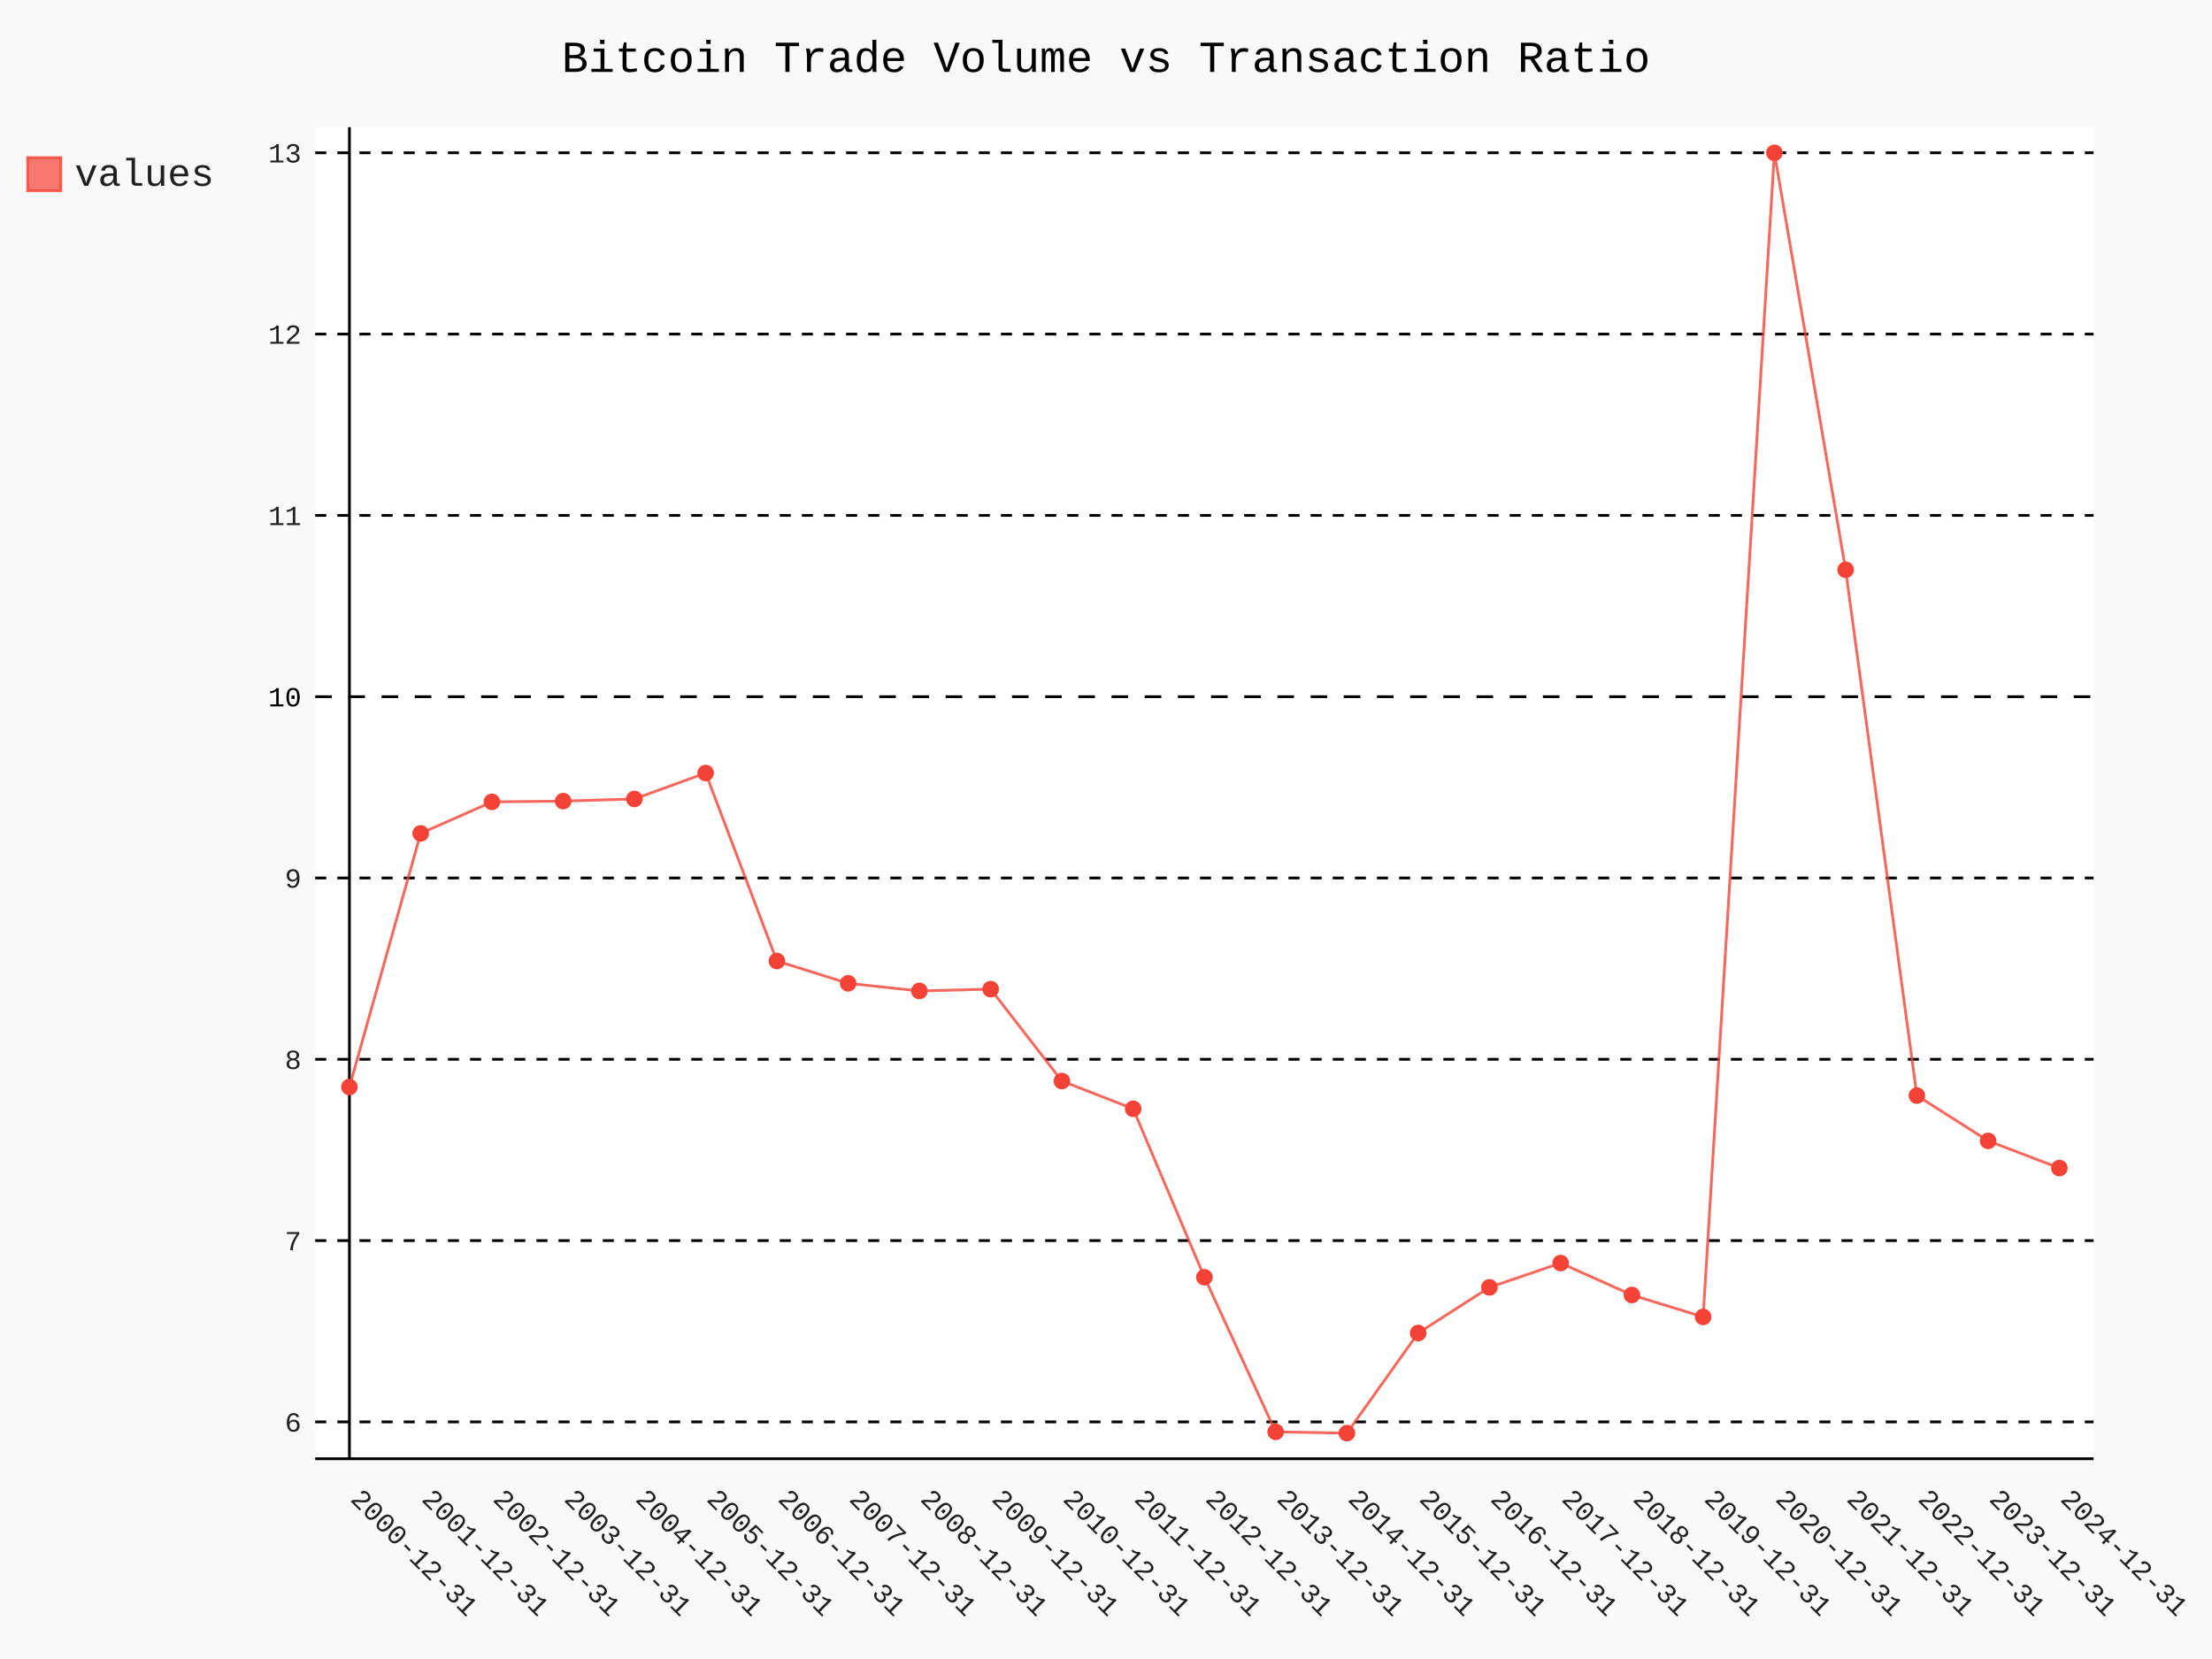
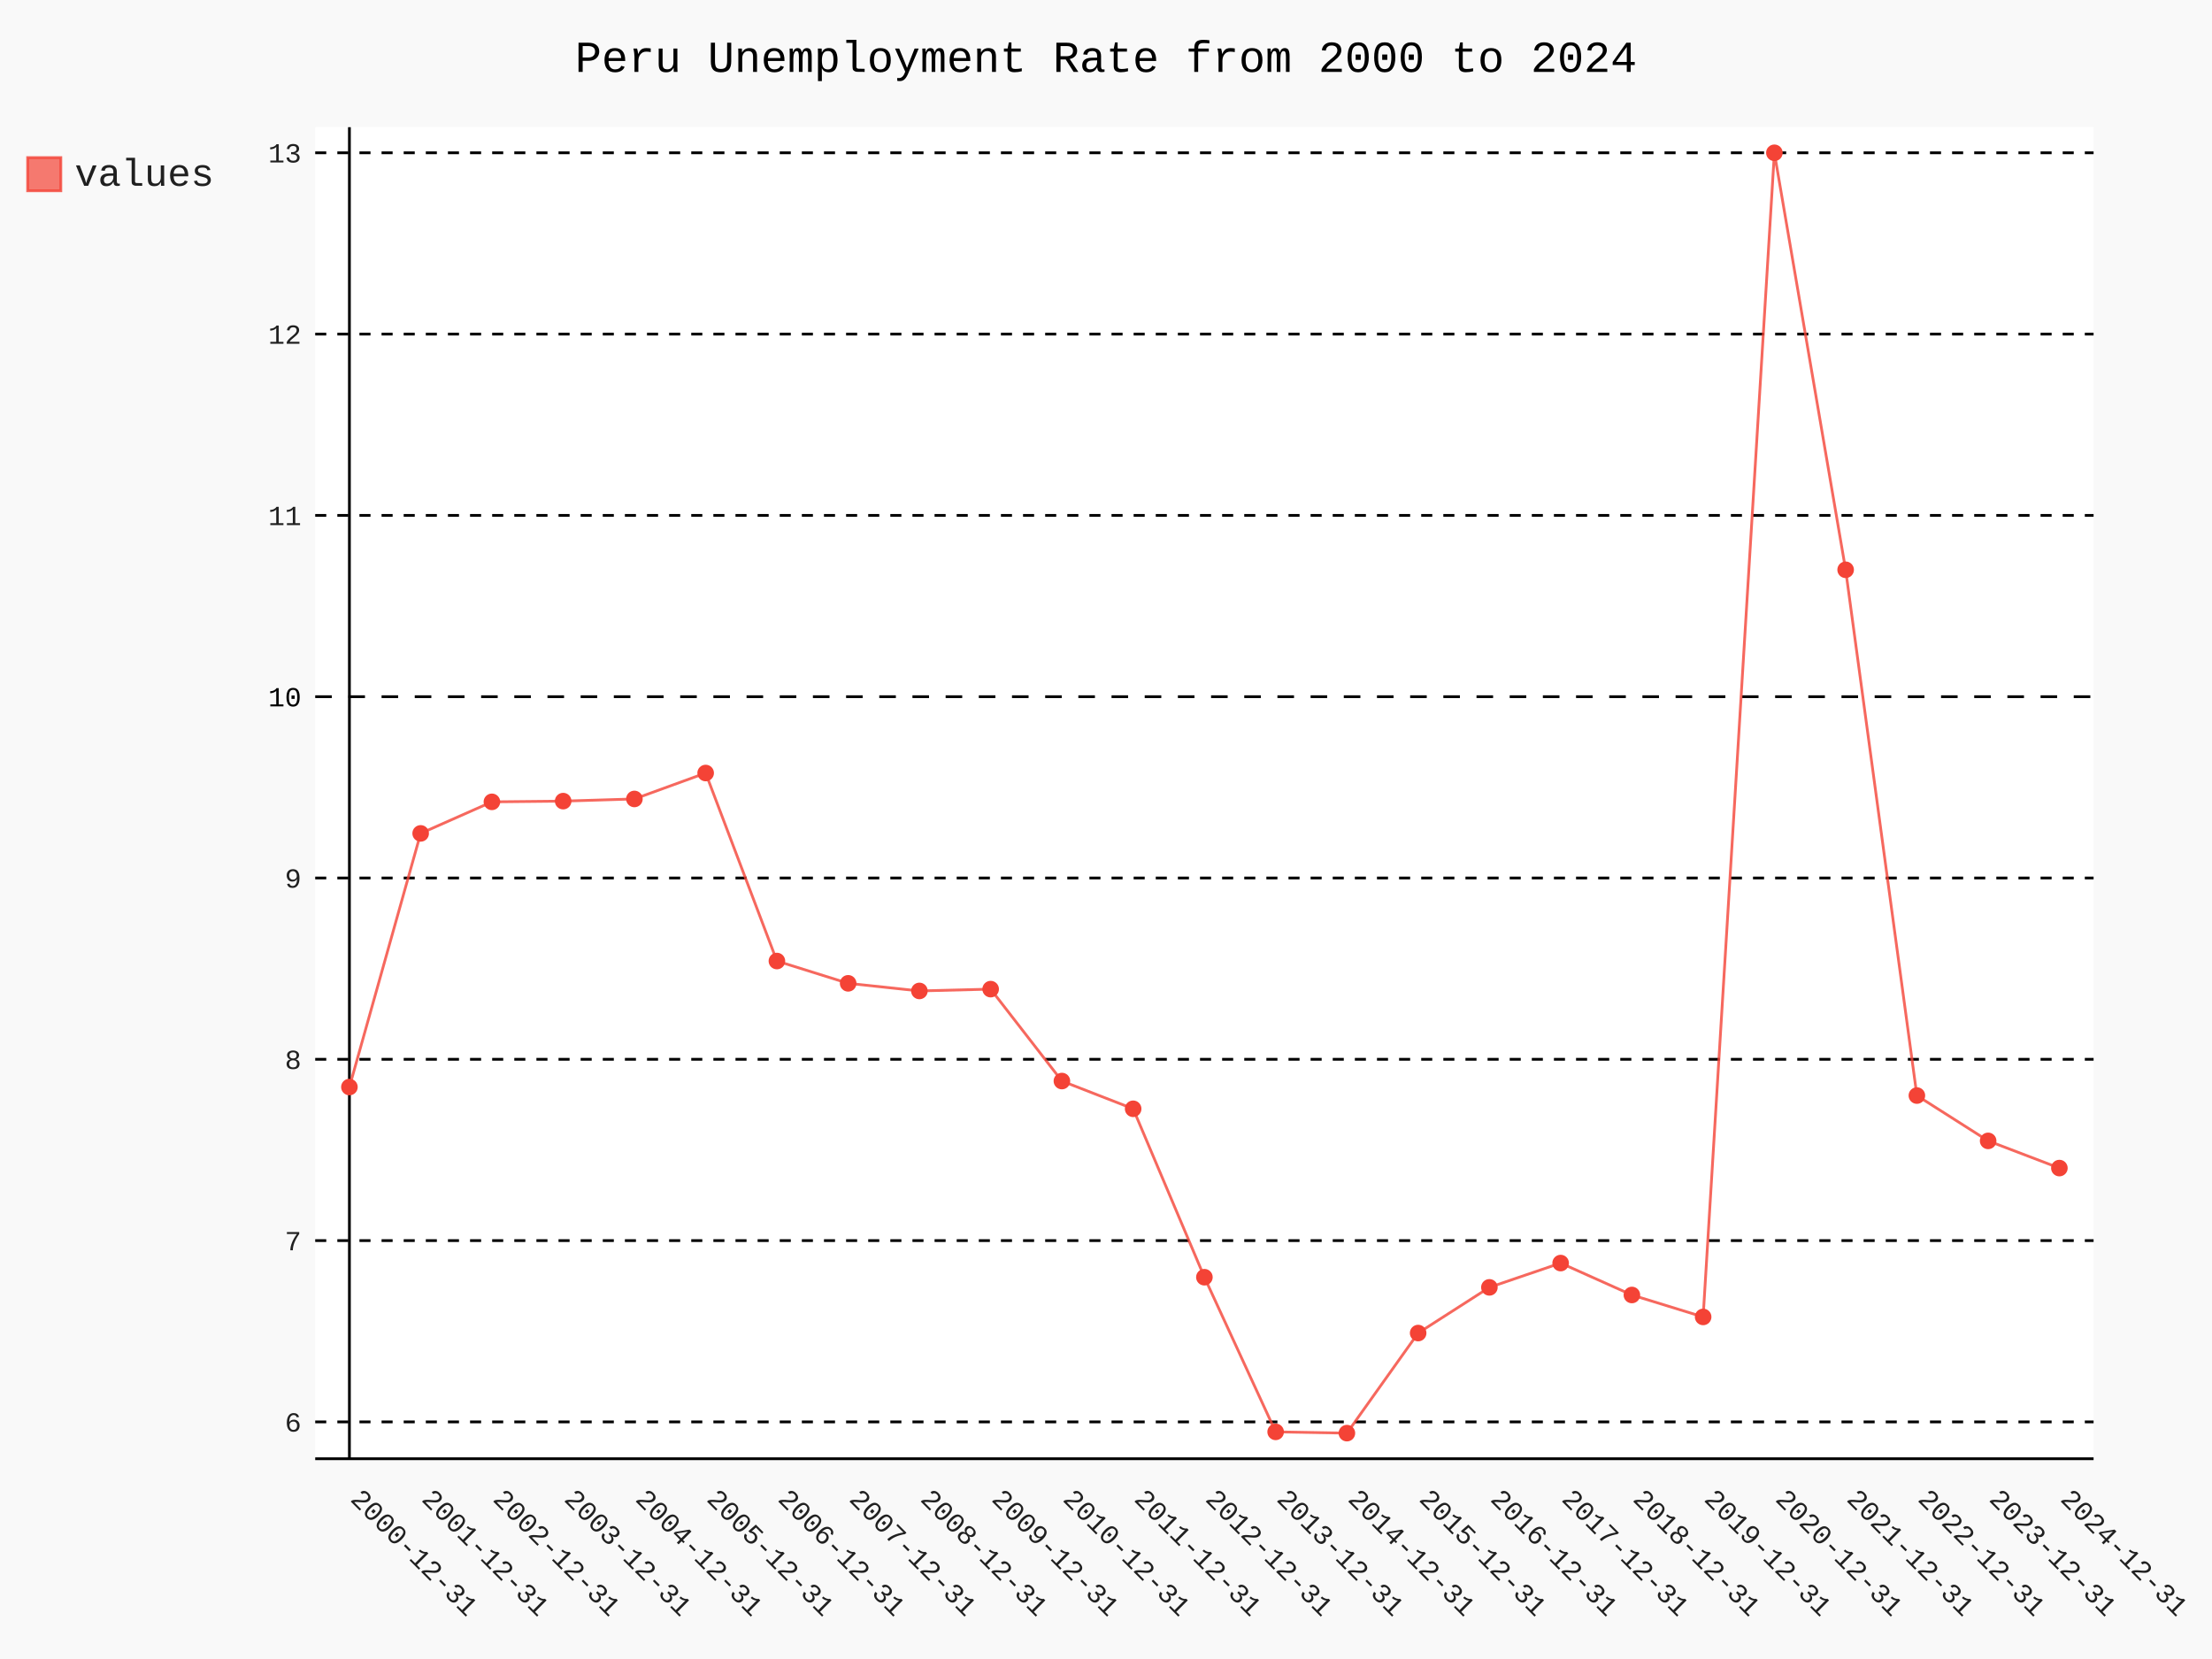
- <svg xmlns="http://www.w3.org/2000/svg" id="chart-16c6e100-481a-4920-867a-e41c518ec4c3" class="pygal-chart" viewBox="0 0 800 600">
+ <svg xmlns="http://www.w3.org/2000/svg" id="chart-039b48a9-4a74-4844-8ebc-e7db80f6da23" class="pygal-chart" viewBox="0 0 800 600">
  <defs>
-     <style type="text/css">#chart-16c6e100-481a-4920-867a-e41c518ec4c3{-webkit-user-select:none;-webkit-font-smoothing:antialiased;font-family:Consolas,"Liberation Mono",Menlo,Courier,monospace}#chart-16c6e100-481a-4920-867a-e41c518ec4c3 .title{font-family:Consolas,"Liberation Mono",Menlo,Courier,monospace;font-size:16px}#chart-16c6e100-481a-4920-867a-e41c518ec4c3 .legends .legend text{font-family:Consolas,"Liberation Mono",Menlo,Courier,monospace;font-size:14px}#chart-16c6e100-481a-4920-867a-e41c518ec4c3 .axis text{font-family:Consolas,"Liberation Mono",Menlo,Courier,monospace;font-size:10px}#chart-16c6e100-481a-4920-867a-e41c518ec4c3 .axis text.major{font-family:Consolas,"Liberation Mono",Menlo,Courier,monospace;font-size:10px}#chart-16c6e100-481a-4920-867a-e41c518ec4c3 .text-overlay text.value{font-family:Consolas,"Liberation Mono",Menlo,Courier,monospace;font-size:16px}#chart-16c6e100-481a-4920-867a-e41c518ec4c3 .text-overlay text.label{font-family:Consolas,"Liberation Mono",Menlo,Courier,monospace;font-size:10px}#chart-16c6e100-481a-4920-867a-e41c518ec4c3 .tooltip{font-family:Consolas,"Liberation Mono",Menlo,Courier,monospace;font-size:14px}#chart-16c6e100-481a-4920-867a-e41c518ec4c3 text.no_data{font-family:Consolas,"Liberation Mono",Menlo,Courier,monospace;font-size:64px}
- #chart-16c6e100-481a-4920-867a-e41c518ec4c3{background-color:rgba(249,249,249,1)}#chart-16c6e100-481a-4920-867a-e41c518ec4c3 path,#chart-16c6e100-481a-4920-867a-e41c518ec4c3 line,#chart-16c6e100-481a-4920-867a-e41c518ec4c3 rect,#chart-16c6e100-481a-4920-867a-e41c518ec4c3 circle{-webkit-transition:150ms;-moz-transition:150ms;transition:150ms}#chart-16c6e100-481a-4920-867a-e41c518ec4c3 .graph &gt; .background{fill:rgba(249,249,249,1)}#chart-16c6e100-481a-4920-867a-e41c518ec4c3 .plot &gt; .background{fill:rgba(255,255,255,1)}#chart-16c6e100-481a-4920-867a-e41c518ec4c3 .graph{fill:rgba(0,0,0,.87)}#chart-16c6e100-481a-4920-867a-e41c518ec4c3 text.no_data{fill:rgba(0,0,0,1)}#chart-16c6e100-481a-4920-867a-e41c518ec4c3 .title{fill:rgba(0,0,0,1)}#chart-16c6e100-481a-4920-867a-e41c518ec4c3 .legends .legend text{fill:rgba(0,0,0,.87)}#chart-16c6e100-481a-4920-867a-e41c518ec4c3 .legends .legend:hover text{fill:rgba(0,0,0,1)}#chart-16c6e100-481a-4920-867a-e41c518ec4c3 .axis .line{stroke:rgba(0,0,0,1)}#chart-16c6e100-481a-4920-867a-e41c518ec4c3 .axis .guide.line{stroke:rgba(0,0,0,.54)}#chart-16c6e100-481a-4920-867a-e41c518ec4c3 .axis .major.line{stroke:rgba(0,0,0,.87)}#chart-16c6e100-481a-4920-867a-e41c518ec4c3 .axis text.major{fill:rgba(0,0,0,1)}#chart-16c6e100-481a-4920-867a-e41c518ec4c3 .axis.y .guides:hover .guide.line,#chart-16c6e100-481a-4920-867a-e41c518ec4c3 .line-graph .axis.x .guides:hover .guide.line,#chart-16c6e100-481a-4920-867a-e41c518ec4c3 .stackedline-graph .axis.x .guides:hover .guide.line,#chart-16c6e100-481a-4920-867a-e41c518ec4c3 .xy-graph .axis.x .guides:hover .guide.line{stroke:rgba(0,0,0,1)}#chart-16c6e100-481a-4920-867a-e41c518ec4c3 .axis .guides:hover text{fill:rgba(0,0,0,1)}#chart-16c6e100-481a-4920-867a-e41c518ec4c3 .reactive{fill-opacity:.7;stroke-opacity:.8;stroke-width:1}#chart-16c6e100-481a-4920-867a-e41c518ec4c3 .ci{stroke:rgba(0,0,0,.87)}#chart-16c6e100-481a-4920-867a-e41c518ec4c3 .reactive.active,#chart-16c6e100-481a-4920-867a-e41c518ec4c3 .active .reactive{fill-opacity:.8;stroke-opacity:.9;stroke-width:4}#chart-16c6e100-481a-4920-867a-e41c518ec4c3 .ci .reactive.active{stroke-width:1.5}#chart-16c6e100-481a-4920-867a-e41c518ec4c3 .series text{fill:rgba(0,0,0,1)}#chart-16c6e100-481a-4920-867a-e41c518ec4c3 .tooltip rect{fill:rgba(255,255,255,1);stroke:rgba(0,0,0,1);-webkit-transition:opacity 150ms;-moz-transition:opacity 150ms;transition:opacity 150ms}#chart-16c6e100-481a-4920-867a-e41c518ec4c3 .tooltip .label{fill:rgba(0,0,0,.87)}#chart-16c6e100-481a-4920-867a-e41c518ec4c3 .tooltip .label{fill:rgba(0,0,0,.87)}#chart-16c6e100-481a-4920-867a-e41c518ec4c3 .tooltip .legend{font-size:.8em;fill:rgba(0,0,0,.54)}#chart-16c6e100-481a-4920-867a-e41c518ec4c3 .tooltip .x_label{font-size:.6em;fill:rgba(0,0,0,1)}#chart-16c6e100-481a-4920-867a-e41c518ec4c3 .tooltip .xlink{font-size:.5em;text-decoration:underline}#chart-16c6e100-481a-4920-867a-e41c518ec4c3 .tooltip .value{font-size:1.5em}#chart-16c6e100-481a-4920-867a-e41c518ec4c3 .bound{font-size:.5em}#chart-16c6e100-481a-4920-867a-e41c518ec4c3 .max-value{font-size:.75em;fill:rgba(0,0,0,.54)}#chart-16c6e100-481a-4920-867a-e41c518ec4c3 .map-element{fill:rgba(255,255,255,1);stroke:rgba(0,0,0,.54) !important}#chart-16c6e100-481a-4920-867a-e41c518ec4c3 .map-element .reactive{fill-opacity:inherit;stroke-opacity:inherit}#chart-16c6e100-481a-4920-867a-e41c518ec4c3 .color-0,#chart-16c6e100-481a-4920-867a-e41c518ec4c3 .color-0 a:visited{stroke:#F44336;fill:#F44336}#chart-16c6e100-481a-4920-867a-e41c518ec4c3 .text-overlay .color-0 text{fill:black}
- #chart-16c6e100-481a-4920-867a-e41c518ec4c3 text.no_data{text-anchor:middle}#chart-16c6e100-481a-4920-867a-e41c518ec4c3 .guide.line{fill:none}#chart-16c6e100-481a-4920-867a-e41c518ec4c3 .centered{text-anchor:middle}#chart-16c6e100-481a-4920-867a-e41c518ec4c3 .title{text-anchor:middle}#chart-16c6e100-481a-4920-867a-e41c518ec4c3 .legends .legend text{fill-opacity:1}#chart-16c6e100-481a-4920-867a-e41c518ec4c3 .axis.x text{text-anchor:middle}#chart-16c6e100-481a-4920-867a-e41c518ec4c3 .axis.x:not(.web) text[transform]{text-anchor:start}#chart-16c6e100-481a-4920-867a-e41c518ec4c3 .axis.x:not(.web) text[transform].backwards{text-anchor:end}#chart-16c6e100-481a-4920-867a-e41c518ec4c3 .axis.y text{text-anchor:end}#chart-16c6e100-481a-4920-867a-e41c518ec4c3 .axis.y text[transform].backwards{text-anchor:start}#chart-16c6e100-481a-4920-867a-e41c518ec4c3 .axis.y2 text{text-anchor:start}#chart-16c6e100-481a-4920-867a-e41c518ec4c3 .axis.y2 text[transform].backwards{text-anchor:end}#chart-16c6e100-481a-4920-867a-e41c518ec4c3 .axis .guide.line{stroke-dasharray:4,4;stroke:black}#chart-16c6e100-481a-4920-867a-e41c518ec4c3 .axis .major.guide.line{stroke-dasharray:6,6;stroke:black}#chart-16c6e100-481a-4920-867a-e41c518ec4c3 .horizontal .axis.y .guide.line,#chart-16c6e100-481a-4920-867a-e41c518ec4c3 .horizontal .axis.y2 .guide.line,#chart-16c6e100-481a-4920-867a-e41c518ec4c3 .vertical .axis.x .guide.line{opacity:0}#chart-16c6e100-481a-4920-867a-e41c518ec4c3 .horizontal .axis.always_show .guide.line,#chart-16c6e100-481a-4920-867a-e41c518ec4c3 .vertical .axis.always_show .guide.line{opacity:1 !important}#chart-16c6e100-481a-4920-867a-e41c518ec4c3 .axis.y .guides:hover .guide.line,#chart-16c6e100-481a-4920-867a-e41c518ec4c3 .axis.y2 .guides:hover .guide.line,#chart-16c6e100-481a-4920-867a-e41c518ec4c3 .axis.x .guides:hover .guide.line{opacity:1}#chart-16c6e100-481a-4920-867a-e41c518ec4c3 .axis .guides:hover text{opacity:1}#chart-16c6e100-481a-4920-867a-e41c518ec4c3 .nofill{fill:none}#chart-16c6e100-481a-4920-867a-e41c518ec4c3 .subtle-fill{fill-opacity:.2}#chart-16c6e100-481a-4920-867a-e41c518ec4c3 .dot{stroke-width:1px;fill-opacity:1;stroke-opacity:1}#chart-16c6e100-481a-4920-867a-e41c518ec4c3 .dot.active{stroke-width:5px}#chart-16c6e100-481a-4920-867a-e41c518ec4c3 .dot.negative{fill:transparent}#chart-16c6e100-481a-4920-867a-e41c518ec4c3 text,#chart-16c6e100-481a-4920-867a-e41c518ec4c3 tspan{stroke:none !important}#chart-16c6e100-481a-4920-867a-e41c518ec4c3 .series text.active{opacity:1}#chart-16c6e100-481a-4920-867a-e41c518ec4c3 .tooltip rect{fill-opacity:.95;stroke-width:.5}#chart-16c6e100-481a-4920-867a-e41c518ec4c3 .tooltip text{fill-opacity:1}#chart-16c6e100-481a-4920-867a-e41c518ec4c3 .showable{visibility:hidden}#chart-16c6e100-481a-4920-867a-e41c518ec4c3 .showable.shown{visibility:visible}#chart-16c6e100-481a-4920-867a-e41c518ec4c3 .gauge-background{fill:rgba(229,229,229,1);stroke:none}#chart-16c6e100-481a-4920-867a-e41c518ec4c3 .bg-lines{stroke:rgba(249,249,249,1);stroke-width:2px}</style>
+     <style type="text/css">#chart-039b48a9-4a74-4844-8ebc-e7db80f6da23{-webkit-user-select:none;-webkit-font-smoothing:antialiased;font-family:Consolas,"Liberation Mono",Menlo,Courier,monospace}#chart-039b48a9-4a74-4844-8ebc-e7db80f6da23 .title{font-family:Consolas,"Liberation Mono",Menlo,Courier,monospace;font-size:16px}#chart-039b48a9-4a74-4844-8ebc-e7db80f6da23 .legends .legend text{font-family:Consolas,"Liberation Mono",Menlo,Courier,monospace;font-size:14px}#chart-039b48a9-4a74-4844-8ebc-e7db80f6da23 .axis text{font-family:Consolas,"Liberation Mono",Menlo,Courier,monospace;font-size:10px}#chart-039b48a9-4a74-4844-8ebc-e7db80f6da23 .axis text.major{font-family:Consolas,"Liberation Mono",Menlo,Courier,monospace;font-size:10px}#chart-039b48a9-4a74-4844-8ebc-e7db80f6da23 .text-overlay text.value{font-family:Consolas,"Liberation Mono",Menlo,Courier,monospace;font-size:16px}#chart-039b48a9-4a74-4844-8ebc-e7db80f6da23 .text-overlay text.label{font-family:Consolas,"Liberation Mono",Menlo,Courier,monospace;font-size:10px}#chart-039b48a9-4a74-4844-8ebc-e7db80f6da23 .tooltip{font-family:Consolas,"Liberation Mono",Menlo,Courier,monospace;font-size:14px}#chart-039b48a9-4a74-4844-8ebc-e7db80f6da23 text.no_data{font-family:Consolas,"Liberation Mono",Menlo,Courier,monospace;font-size:64px}
+ #chart-039b48a9-4a74-4844-8ebc-e7db80f6da23{background-color:rgba(249,249,249,1)}#chart-039b48a9-4a74-4844-8ebc-e7db80f6da23 path,#chart-039b48a9-4a74-4844-8ebc-e7db80f6da23 line,#chart-039b48a9-4a74-4844-8ebc-e7db80f6da23 rect,#chart-039b48a9-4a74-4844-8ebc-e7db80f6da23 circle{-webkit-transition:150ms;-moz-transition:150ms;transition:150ms}#chart-039b48a9-4a74-4844-8ebc-e7db80f6da23 .graph &gt; .background{fill:rgba(249,249,249,1)}#chart-039b48a9-4a74-4844-8ebc-e7db80f6da23 .plot &gt; .background{fill:rgba(255,255,255,1)}#chart-039b48a9-4a74-4844-8ebc-e7db80f6da23 .graph{fill:rgba(0,0,0,.87)}#chart-039b48a9-4a74-4844-8ebc-e7db80f6da23 text.no_data{fill:rgba(0,0,0,1)}#chart-039b48a9-4a74-4844-8ebc-e7db80f6da23 .title{fill:rgba(0,0,0,1)}#chart-039b48a9-4a74-4844-8ebc-e7db80f6da23 .legends .legend text{fill:rgba(0,0,0,.87)}#chart-039b48a9-4a74-4844-8ebc-e7db80f6da23 .legends .legend:hover text{fill:rgba(0,0,0,1)}#chart-039b48a9-4a74-4844-8ebc-e7db80f6da23 .axis .line{stroke:rgba(0,0,0,1)}#chart-039b48a9-4a74-4844-8ebc-e7db80f6da23 .axis .guide.line{stroke:rgba(0,0,0,.54)}#chart-039b48a9-4a74-4844-8ebc-e7db80f6da23 .axis .major.line{stroke:rgba(0,0,0,.87)}#chart-039b48a9-4a74-4844-8ebc-e7db80f6da23 .axis text.major{fill:rgba(0,0,0,1)}#chart-039b48a9-4a74-4844-8ebc-e7db80f6da23 .axis.y .guides:hover .guide.line,#chart-039b48a9-4a74-4844-8ebc-e7db80f6da23 .line-graph .axis.x .guides:hover .guide.line,#chart-039b48a9-4a74-4844-8ebc-e7db80f6da23 .stackedline-graph .axis.x .guides:hover .guide.line,#chart-039b48a9-4a74-4844-8ebc-e7db80f6da23 .xy-graph .axis.x .guides:hover .guide.line{stroke:rgba(0,0,0,1)}#chart-039b48a9-4a74-4844-8ebc-e7db80f6da23 .axis .guides:hover text{fill:rgba(0,0,0,1)}#chart-039b48a9-4a74-4844-8ebc-e7db80f6da23 .reactive{fill-opacity:.7;stroke-opacity:.8;stroke-width:1}#chart-039b48a9-4a74-4844-8ebc-e7db80f6da23 .ci{stroke:rgba(0,0,0,.87)}#chart-039b48a9-4a74-4844-8ebc-e7db80f6da23 .reactive.active,#chart-039b48a9-4a74-4844-8ebc-e7db80f6da23 .active .reactive{fill-opacity:.8;stroke-opacity:.9;stroke-width:4}#chart-039b48a9-4a74-4844-8ebc-e7db80f6da23 .ci .reactive.active{stroke-width:1.5}#chart-039b48a9-4a74-4844-8ebc-e7db80f6da23 .series text{fill:rgba(0,0,0,1)}#chart-039b48a9-4a74-4844-8ebc-e7db80f6da23 .tooltip rect{fill:rgba(255,255,255,1);stroke:rgba(0,0,0,1);-webkit-transition:opacity 150ms;-moz-transition:opacity 150ms;transition:opacity 150ms}#chart-039b48a9-4a74-4844-8ebc-e7db80f6da23 .tooltip .label{fill:rgba(0,0,0,.87)}#chart-039b48a9-4a74-4844-8ebc-e7db80f6da23 .tooltip .label{fill:rgba(0,0,0,.87)}#chart-039b48a9-4a74-4844-8ebc-e7db80f6da23 .tooltip .legend{font-size:.8em;fill:rgba(0,0,0,.54)}#chart-039b48a9-4a74-4844-8ebc-e7db80f6da23 .tooltip .x_label{font-size:.6em;fill:rgba(0,0,0,1)}#chart-039b48a9-4a74-4844-8ebc-e7db80f6da23 .tooltip .xlink{font-size:.5em;text-decoration:underline}#chart-039b48a9-4a74-4844-8ebc-e7db80f6da23 .tooltip .value{font-size:1.5em}#chart-039b48a9-4a74-4844-8ebc-e7db80f6da23 .bound{font-size:.5em}#chart-039b48a9-4a74-4844-8ebc-e7db80f6da23 .max-value{font-size:.75em;fill:rgba(0,0,0,.54)}#chart-039b48a9-4a74-4844-8ebc-e7db80f6da23 .map-element{fill:rgba(255,255,255,1);stroke:rgba(0,0,0,.54) !important}#chart-039b48a9-4a74-4844-8ebc-e7db80f6da23 .map-element .reactive{fill-opacity:inherit;stroke-opacity:inherit}#chart-039b48a9-4a74-4844-8ebc-e7db80f6da23 .color-0,#chart-039b48a9-4a74-4844-8ebc-e7db80f6da23 .color-0 a:visited{stroke:#F44336;fill:#F44336}#chart-039b48a9-4a74-4844-8ebc-e7db80f6da23 .text-overlay .color-0 text{fill:black}
+ #chart-039b48a9-4a74-4844-8ebc-e7db80f6da23 text.no_data{text-anchor:middle}#chart-039b48a9-4a74-4844-8ebc-e7db80f6da23 .guide.line{fill:none}#chart-039b48a9-4a74-4844-8ebc-e7db80f6da23 .centered{text-anchor:middle}#chart-039b48a9-4a74-4844-8ebc-e7db80f6da23 .title{text-anchor:middle}#chart-039b48a9-4a74-4844-8ebc-e7db80f6da23 .legends .legend text{fill-opacity:1}#chart-039b48a9-4a74-4844-8ebc-e7db80f6da23 .axis.x text{text-anchor:middle}#chart-039b48a9-4a74-4844-8ebc-e7db80f6da23 .axis.x:not(.web) text[transform]{text-anchor:start}#chart-039b48a9-4a74-4844-8ebc-e7db80f6da23 .axis.x:not(.web) text[transform].backwards{text-anchor:end}#chart-039b48a9-4a74-4844-8ebc-e7db80f6da23 .axis.y text{text-anchor:end}#chart-039b48a9-4a74-4844-8ebc-e7db80f6da23 .axis.y text[transform].backwards{text-anchor:start}#chart-039b48a9-4a74-4844-8ebc-e7db80f6da23 .axis.y2 text{text-anchor:start}#chart-039b48a9-4a74-4844-8ebc-e7db80f6da23 .axis.y2 text[transform].backwards{text-anchor:end}#chart-039b48a9-4a74-4844-8ebc-e7db80f6da23 .axis .guide.line{stroke-dasharray:4,4;stroke:black}#chart-039b48a9-4a74-4844-8ebc-e7db80f6da23 .axis .major.guide.line{stroke-dasharray:6,6;stroke:black}#chart-039b48a9-4a74-4844-8ebc-e7db80f6da23 .horizontal .axis.y .guide.line,#chart-039b48a9-4a74-4844-8ebc-e7db80f6da23 .horizontal .axis.y2 .guide.line,#chart-039b48a9-4a74-4844-8ebc-e7db80f6da23 .vertical .axis.x .guide.line{opacity:0}#chart-039b48a9-4a74-4844-8ebc-e7db80f6da23 .horizontal .axis.always_show .guide.line,#chart-039b48a9-4a74-4844-8ebc-e7db80f6da23 .vertical .axis.always_show .guide.line{opacity:1 !important}#chart-039b48a9-4a74-4844-8ebc-e7db80f6da23 .axis.y .guides:hover .guide.line,#chart-039b48a9-4a74-4844-8ebc-e7db80f6da23 .axis.y2 .guides:hover .guide.line,#chart-039b48a9-4a74-4844-8ebc-e7db80f6da23 .axis.x .guides:hover .guide.line{opacity:1}#chart-039b48a9-4a74-4844-8ebc-e7db80f6da23 .axis .guides:hover text{opacity:1}#chart-039b48a9-4a74-4844-8ebc-e7db80f6da23 .nofill{fill:none}#chart-039b48a9-4a74-4844-8ebc-e7db80f6da23 .subtle-fill{fill-opacity:.2}#chart-039b48a9-4a74-4844-8ebc-e7db80f6da23 .dot{stroke-width:1px;fill-opacity:1;stroke-opacity:1}#chart-039b48a9-4a74-4844-8ebc-e7db80f6da23 .dot.active{stroke-width:5px}#chart-039b48a9-4a74-4844-8ebc-e7db80f6da23 .dot.negative{fill:transparent}#chart-039b48a9-4a74-4844-8ebc-e7db80f6da23 text,#chart-039b48a9-4a74-4844-8ebc-e7db80f6da23 tspan{stroke:none !important}#chart-039b48a9-4a74-4844-8ebc-e7db80f6da23 .series text.active{opacity:1}#chart-039b48a9-4a74-4844-8ebc-e7db80f6da23 .tooltip rect{fill-opacity:.95;stroke-width:.5}#chart-039b48a9-4a74-4844-8ebc-e7db80f6da23 .tooltip text{fill-opacity:1}#chart-039b48a9-4a74-4844-8ebc-e7db80f6da23 .showable{visibility:hidden}#chart-039b48a9-4a74-4844-8ebc-e7db80f6da23 .showable.shown{visibility:visible}#chart-039b48a9-4a74-4844-8ebc-e7db80f6da23 .gauge-background{fill:rgba(229,229,229,1);stroke:none}#chart-039b48a9-4a74-4844-8ebc-e7db80f6da23 .bg-lines{stroke:rgba(249,249,249,1);stroke-width:2px}</style>
  </defs>
  <g class="graph line-graph vertical">
    <rect x="0" y="0" width="800" height="600" class="background" />
    <g transform="translate(114, 46)" class="plot">
      <rect x="0" y="0" width="643.174" height="481.574" class="background" />
      <g class="axis y always_show">
        <path d="M0 481.574 h643.174" class="line" />
        <g class="guides">
          <path d="M0 468.247 h643.174" class="guide line" />
          <text x="-5" y="471.747" class="">6</text>
        </g>
        <g class="guides">
          <path d="M0 402.678 h643.174" class="guide line" />
          <text x="-5" y="406.178" class="">7</text>
        </g>
        <g class="guides">
          <path d="M0 337.108 h643.174" class="guide line" />
          <text x="-5" y="340.608" class="">8</text>
        </g>
        <g class="guides">
          <path d="M0 271.539 h643.174" class="guide line" />
          <text x="-5" y="275.039" class="">9</text>
        </g>
        <g class="guides">
          <path d="M0 205.969 h643.174" class="major guide line" />
          <text x="-5" y="209.469" class="major">10</text>
        </g>
        <g class="guides">
          <path d="M0 140.4 h643.174" class="guide line" />
          <text x="-5" y="143.9" class="">11</text>
        </g>
        <g class="guides">
          <path d="M0 74.83 h643.174" class="guide line" />
          <text x="-5" y="78.33" class="">12</text>
        </g>
        <g class="guides">
          <path d="M0 9.261 h643.174" class="guide line" />
          <text x="-5" y="12.761" class="">13</text>
        </g>
      </g>
      <g class="axis x">
        <g class="guides">
          <path d="M12.369 0 v481.574" class="line" />
          <text x="12.369" y="496.574" class="" transform="rotate(45 12.36872 496.5736)">2000-12-31</text>
        </g>
        <g class="guides">
          <path d="M38.137 0 v481.574" class="guide line" />
          <text x="38.137" y="496.574" class="" transform="rotate(45 38.1369 496.5736)">2001-12-31</text>
        </g>
        <g class="guides">
          <path d="M63.905 0 v481.574" class="guide line" />
          <text x="63.905" y="496.574" class="" transform="rotate(45 63.90507 496.5736)">2002-12-31</text>
        </g>
        <g class="guides">
          <path d="M89.673 0 v481.574" class="guide line" />
          <text x="89.673" y="496.574" class="" transform="rotate(45 89.67324 496.5736)">2003-12-31</text>
        </g>
        <g class="guides">
          <path d="M115.441 0 v481.574" class="guide line" />
          <text x="115.441" y="496.574" class="" transform="rotate(45 115.4414 496.5736)">2004-12-31</text>
        </g>
        <g class="guides">
          <path d="M141.21 0 v481.574" class="guide line" />
          <text x="141.21" y="496.574" class="" transform="rotate(45 141.2096 496.5736)">2005-12-31</text>
        </g>
        <g class="guides">
          <path d="M166.978 0 v481.574" class="guide line" />
          <text x="166.978" y="496.574" class="" transform="rotate(45 166.9778 496.5736)">2006-12-31</text>
        </g>
        <g class="guides">
          <path d="M192.746 0 v481.574" class="guide line" />
          <text x="192.746" y="496.574" class="" transform="rotate(45 192.7459 496.5736)">2007-12-31</text>
        </g>
        <g class="guides">
          <path d="M218.514 0 v481.574" class="guide line" />
          <text x="218.514" y="496.574" class="" transform="rotate(45 218.5141 496.5736)">2008-12-31</text>
        </g>
        <g class="guides">
          <path d="M244.282 0 v481.574" class="guide line" />
          <text x="244.282" y="496.574" class="" transform="rotate(45 244.2823 496.5736)">2009-12-31</text>
        </g>
        <g class="guides">
          <path d="M270.05 0 v481.574" class="guide line" />
          <text x="270.05" y="496.574" class="" transform="rotate(45 270.0505 496.5736)">2010-12-31</text>
        </g>
        <g class="guides">
          <path d="M295.819 0 v481.574" class="guide line" />
          <text x="295.819" y="496.574" class="" transform="rotate(45 295.8186 496.5736)">2011-12-31</text>
        </g>
        <g class="guides">
          <path d="M321.587 0 v481.574" class="guide line" />
          <text x="321.587" y="496.574" class="" transform="rotate(45 321.5868 496.5736)">2012-12-31</text>
        </g>
        <g class="guides">
          <path d="M347.355 0 v481.574" class="guide line" />
          <text x="347.355" y="496.574" class="" transform="rotate(45 347.355 496.5736)">2013-12-31</text>
        </g>
        <g class="guides">
          <path d="M373.123 0 v481.574" class="guide line" />
          <text x="373.123" y="496.574" class="" transform="rotate(45 373.1231 496.5736)">2014-12-31</text>
        </g>
        <g class="guides">
          <path d="M398.891 0 v481.574" class="guide line" />
          <text x="398.891" y="496.574" class="" transform="rotate(45 398.8913 496.5736)">2015-12-31</text>
        </g>
        <g class="guides">
          <path d="M424.659 0 v481.574" class="guide line" />
          <text x="424.659" y="496.574" class="" transform="rotate(45 424.6595 496.5736)">2016-12-31</text>
        </g>
        <g class="guides">
          <path d="M450.428 0 v481.574" class="guide line" />
          <text x="450.428" y="496.574" class="" transform="rotate(45 450.4277 496.5736)">2017-12-31</text>
        </g>
        <g class="guides">
          <path d="M476.196 0 v481.574" class="guide line" />
          <text x="476.196" y="496.574" class="" transform="rotate(45 476.1958 496.5736)">2018-12-31</text>
        </g>
        <g class="guides">
          <path d="M501.964 0 v481.574" class="guide line" />
          <text x="501.964" y="496.574" class="" transform="rotate(45 501.964 496.5736)">2019-12-31</text>
        </g>
        <g class="guides">
          <path d="M527.732 0 v481.574" class="guide line" />
          <text x="527.732" y="496.574" class="" transform="rotate(45 527.7322 496.5736)">2020-12-31</text>
        </g>
        <g class="guides">
          <path d="M553.5 0 v481.574" class="guide line" />
          <text x="553.5" y="496.574" class="" transform="rotate(45 553.5004 496.5736)">2021-12-31</text>
        </g>
        <g class="guides">
          <path d="M579.269 0 v481.574" class="guide line" />
          <text x="579.269" y="496.574" class="" transform="rotate(45 579.2685 496.5736)">2022-12-31</text>
        </g>
        <g class="guides">
          <path d="M605.037 0 v481.574" class="guide line" />
          <text x="605.037" y="496.574" class="" transform="rotate(45 605.0367 496.5736)">2023-12-31</text>
        </g>
        <g class="guides">
          <path d="M630.805 0 v481.574" class="guide line" />
          <text x="630.805" y="496.574" class="" transform="rotate(45 630.8049 496.5736)">2024-12-31</text>
        </g>
      </g>
      <g class="series serie-0 color-0">
        <path d="M12.369 347.14 L38.137 255.409 63.905 244 89.673 243.737 115.441 242.951 141.21 233.574 166.978 301.57 192.746 309.635 218.514 312.389 244.282 311.733 270.05 344.977 295.819 355.009 321.587 415.923 347.355 471.854 373.123 472.313 398.891 436.118 424.659 419.595 450.428 410.808 476.196 422.349 501.964 430.283 527.732 9.261 553.5 160.071 579.269 350.222 605.037 366.615 630.805 376.45" class="line reactive nofill" />
      </g>
    </g>
    <g class="titles">
-       <text x="400.0" y="26" class="title plot_title">Bitcoin Trade Volume vs Transaction Ratio</text>
+       <text x="400.0" y="26" class="title plot_title">Peru Unemployment Rate from 2000 to 2024</text>
    </g>
    <g transform="translate(114, 46)" class="plot overlay">
      <g class="series serie-0 color-0">
        <g class="dots">
          <circle cx="12.369" cy="347.14" r="2.5" class="dot reactive tooltip-trigger" />
        </g>
        <g class="dots">
          <circle cx="38.137" cy="255.409" r="2.5" class="dot reactive tooltip-trigger" />
        </g>
        <g class="dots">
          <circle cx="63.905" cy="244" r="2.5" class="dot reactive tooltip-trigger" />
        </g>
        <g class="dots">
          <circle cx="89.673" cy="243.737" r="2.5" class="dot reactive tooltip-trigger" />
        </g>
        <g class="dots">
          <circle cx="115.441" cy="242.951" r="2.5" class="dot reactive tooltip-trigger" />
        </g>
        <g class="dots">
          <circle cx="141.21" cy="233.574" r="2.5" class="dot reactive tooltip-trigger" />
        </g>
        <g class="dots">
          <circle cx="166.978" cy="301.57" r="2.5" class="dot reactive tooltip-trigger" />
        </g>
        <g class="dots">
          <circle cx="192.746" cy="309.635" r="2.5" class="dot reactive tooltip-trigger" />
        </g>
        <g class="dots">
          <circle cx="218.514" cy="312.389" r="2.5" class="dot reactive tooltip-trigger" />
        </g>
        <g class="dots">
          <circle cx="244.282" cy="311.733" r="2.5" class="dot reactive tooltip-trigger" />
        </g>
        <g class="dots">
          <circle cx="270.05" cy="344.977" r="2.5" class="dot reactive tooltip-trigger" />
        </g>
        <g class="dots">
          <circle cx="295.819" cy="355.009" r="2.5" class="dot reactive tooltip-trigger" />
        </g>
        <g class="dots">
          <circle cx="321.587" cy="415.923" r="2.5" class="dot reactive tooltip-trigger" />
        </g>
        <g class="dots">
          <circle cx="347.355" cy="471.854" r="2.5" class="dot reactive tooltip-trigger" />
        </g>
        <g class="dots">
          <circle cx="373.123" cy="472.313" r="2.5" class="dot reactive tooltip-trigger" />
        </g>
        <g class="dots">
          <circle cx="398.891" cy="436.118" r="2.5" class="dot reactive tooltip-trigger" />
        </g>
        <g class="dots">
          <circle cx="424.659" cy="419.595" r="2.5" class="dot reactive tooltip-trigger" />
        </g>
        <g class="dots">
          <circle cx="450.428" cy="410.808" r="2.5" class="dot reactive tooltip-trigger" />
        </g>
        <g class="dots">
          <circle cx="476.196" cy="422.349" r="2.5" class="dot reactive tooltip-trigger" />
        </g>
        <g class="dots">
          <circle cx="501.964" cy="430.283" r="2.5" class="dot reactive tooltip-trigger" />
        </g>
        <g class="dots">
          <circle cx="527.732" cy="9.261" r="2.5" class="dot reactive tooltip-trigger" />
        </g>
        <g class="dots">
          <circle cx="553.5" cy="160.071" r="2.5" class="dot reactive tooltip-trigger" />
        </g>
        <g class="dots">
          <circle cx="579.269" cy="350.222" r="2.5" class="dot reactive tooltip-trigger" />
        </g>
        <g class="dots">
          <circle cx="605.037" cy="366.615" r="2.5" class="dot reactive tooltip-trigger" />
        </g>
        <g class="dots">
          <circle cx="630.805" cy="376.45" r="2.5" class="dot reactive tooltip-trigger" />
        </g>
      </g>
    </g>
    <g transform="translate(114, 46)" class="plot text-overlay">
      <g class="series serie-0 color-0" />
    </g>
    <g transform="translate(114, 46)" class="plot tooltip-overlay">
      <g transform="translate(0 0)" style="opacity: 0" class="tooltip">
        <rect rx="0" ry="0" width="0" height="0" class="tooltip-box" />
        <g class="text" />
      </g>
    </g>
    <g transform="translate(10, 56)" class="legends">
      <g id="activate-serie-0" class="legend reactive activate-serie">
        <rect x="0.0" y="1.0" width="12" height="12" class="color-0 reactive" />
        <text x="17.0" y="11.2">values</text>
      </g>
    </g>
    <g transform="translate(767, 56)" class="legends" />
  </g>
</svg>
